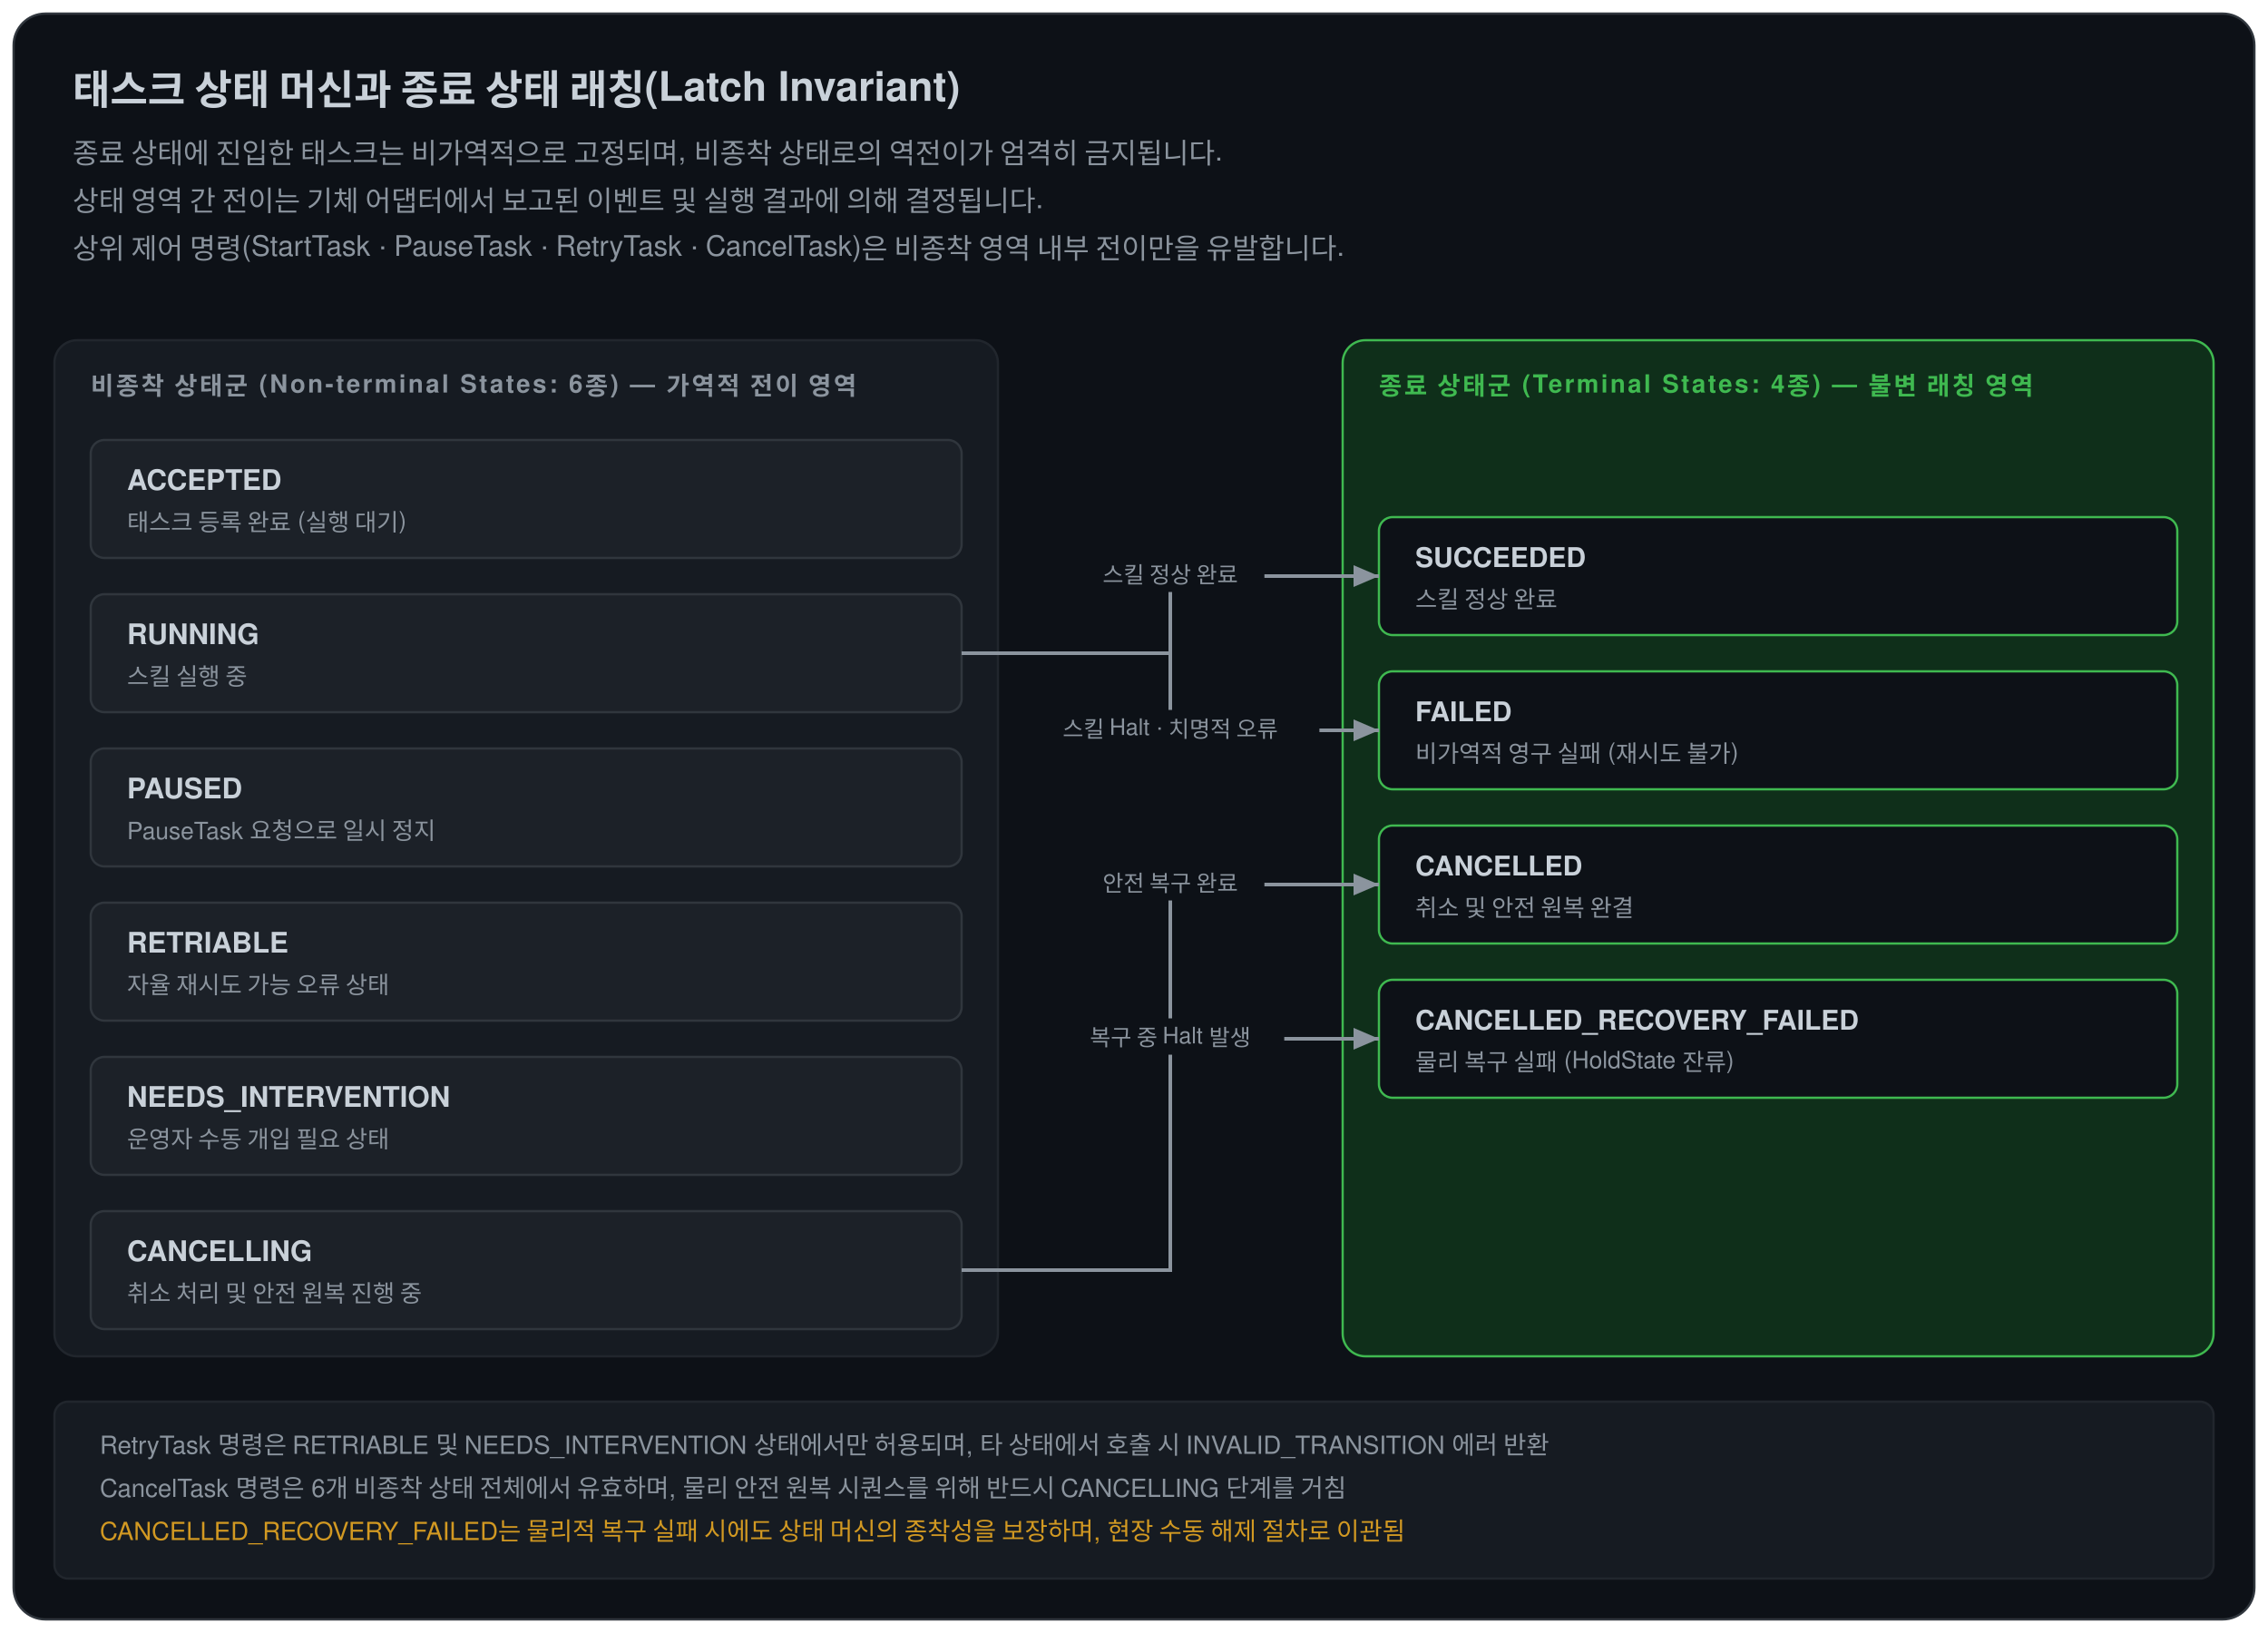
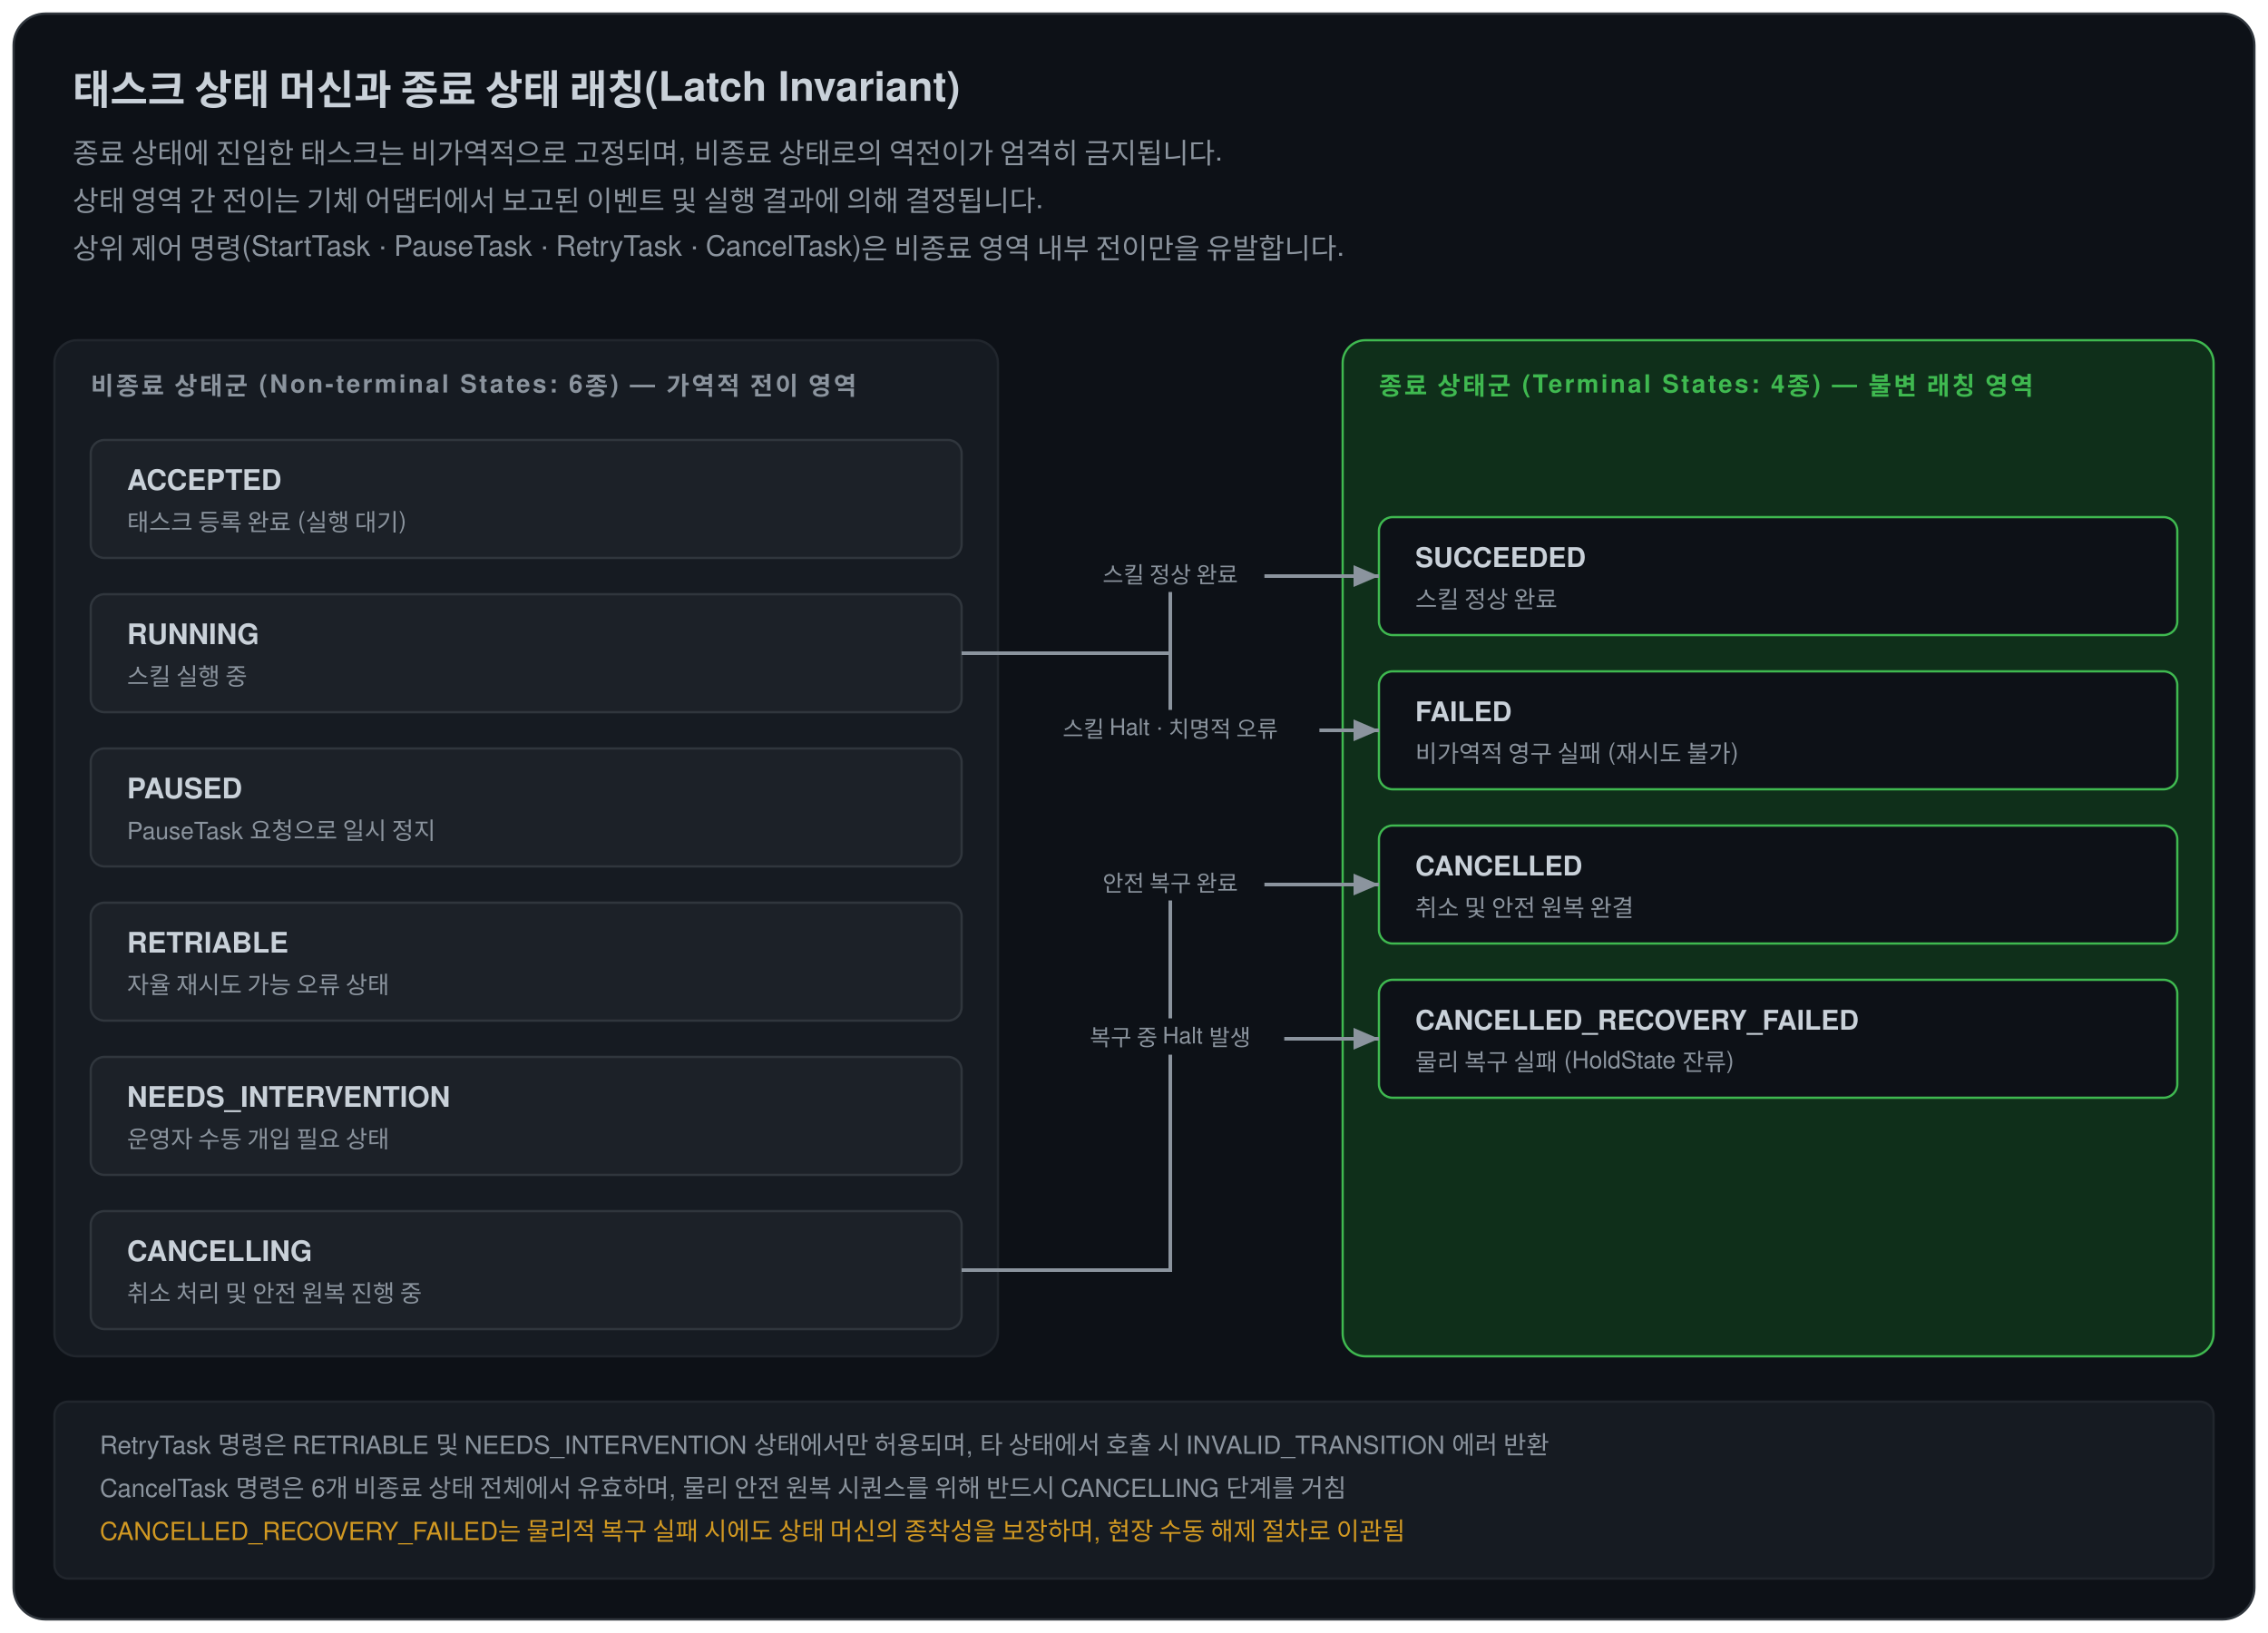
<svg xmlns="http://www.w3.org/2000/svg" width="1000" height="720" viewBox="0 0 1000 720" font-family="Malgun Gothic,Apple SD Gothic Neo,Noto Sans KR,Segoe UI,-apple-system,Helvetica,Arial,sans-serif">
  <defs>
    <marker id="am" markerWidth="9" markerHeight="9" refX="7" refY="3" orient="auto">
      <path d="M0,0 L7,3 L0,6 Z" fill="#8b949e" />
    </marker>
    <marker id="aw" markerWidth="9" markerHeight="9" refX="7" refY="3" orient="auto">
      <path d="M0,0 L7,3 L0,6 Z" fill="#d29922" />
    </marker>
  </defs>
  <rect x="6" y="6" width="988" height="708" rx="14" fill="#0d1117" stroke="#30363d" />
  <text x="32" y="46" font-size="18" font-weight="600" fill="#c9d1d9">태스크 상태 머신과 종료 상태 래칭(Latch Invariant)</text>
-   <text x="32" y="72" font-size="12.5" fill="#8b949e">종료 상태에 진입한 태스크는 비가역적으로 고정되며, 비종착 상태로의 역전이가 엄격히 금지됩니다.</text>
+   <text x="32" y="72" font-size="12.5" fill="#8b949e">종료 상태에 진입한 태스크는 비가역적으로 고정되며, 비종료 상태로의 역전이가 엄격히 금지됩니다.</text>
  <text x="32" y="93" font-size="12.5" fill="#8b949e">상태 영역 간 전이는 기체 어댑터에서 보고된 이벤트 및 실행 결과에 의해 결정됩니다.</text>
-   <text x="32" y="114" font-size="12.5" fill="#8b949e">상위 제어 명령(StartTask · PauseTask · RetryTask · CancelTask)은 비종착 영역 내부 전이만을 유발합니다.</text>
+   <text x="32" y="114" font-size="12.5" fill="#8b949e">상위 제어 명령(StartTask · PauseTask · RetryTask · CancelTask)은 비종료 영역 내부 전이만을 유발합니다.</text>
  <rect x="24" y="150" width="416" height="448" rx="10" fill="#161b22" stroke="#21262d" />
-   <text x="40" y="174" font-size="11" font-weight="700" letter-spacing="1" fill="#8b949e">비종착 상태군 (Non-terminal States: 6종) — 가역적 전이 영역</text>
+   <text x="40" y="174" font-size="11" font-weight="700" letter-spacing="1" fill="#8b949e">비종료 상태군 (Non-terminal States: 6종) — 가역적 전이 영역</text>
  <rect x="592" y="150" width="384" height="448" rx="10" fill="#0f2f1a" stroke="#3fb950" />
  <text x="608" y="174" font-size="11" font-weight="700" letter-spacing="1" fill="#3fb950">종료 상태군 (Terminal States: 4종) — 불변 래칭 영역</text>
  <rect x="40" y="194" width="384" height="52" rx="6" fill="#1c2128" stroke="#30363d" />
  <text x="56" y="216" font-size="12.5" font-weight="600" fill="#c9d1d9">ACCEPTED</text>
  <text x="56" y="234" font-size="10.5" fill="#8b949e">태스크 등록 완료 (실행 대기)</text>
  <rect x="40" y="262" width="384" height="52" rx="6" fill="#1c2128" stroke="#30363d" />
  <text x="56" y="284" font-size="12.5" font-weight="600" fill="#c9d1d9">RUNNING</text>
  <text x="56" y="302" font-size="10.5" fill="#8b949e">스킬 실행 중</text>
  <rect x="40" y="330" width="384" height="52" rx="6" fill="#1c2128" stroke="#30363d" />
  <text x="56" y="352" font-size="12.5" font-weight="600" fill="#c9d1d9">PAUSED</text>
  <text x="56" y="370" font-size="10.5" fill="#8b949e">PauseTask 요청으로 일시 정지</text>
  <rect x="40" y="398" width="384" height="52" rx="6" fill="#1c2128" stroke="#30363d" />
  <text x="56" y="420" font-size="12.5" font-weight="600" fill="#c9d1d9">RETRIABLE</text>
  <text x="56" y="438" font-size="10.5" fill="#8b949e">자율 재시도 가능 오류 상태</text>
  <rect x="40" y="466" width="384" height="52" rx="6" fill="#1c2128" stroke="#30363d" />
  <text x="56" y="488" font-size="12.5" font-weight="600" fill="#c9d1d9">NEEDS_INTERVENTION</text>
  <text x="56" y="506" font-size="10.5" fill="#8b949e">운영자 수동 개입 필요 상태</text>
  <rect x="40" y="534" width="384" height="52" rx="6" fill="#1c2128" stroke="#30363d" />
  <text x="56" y="556" font-size="12.5" font-weight="600" fill="#c9d1d9">CANCELLING</text>
  <text x="56" y="574" font-size="10.5" fill="#8b949e">취소 처리 및 안전 원복 진행 중</text>
  <rect x="608" y="228" width="352" height="52" rx="6" fill="#0d1117" stroke="#3fb950" />
  <text x="624" y="250" font-size="12" font-weight="600" fill="#c9d1d9">SUCCEEDED</text>
  <text x="624" y="268" font-size="10.5" fill="#8b949e">스킬 정상 완료</text>
  <rect x="608" y="296" width="352" height="52" rx="6" fill="#0d1117" stroke="#3fb950" />
  <text x="624" y="318" font-size="12" font-weight="600" fill="#c9d1d9">FAILED</text>
  <text x="624" y="336" font-size="10.5" fill="#8b949e">비가역적 영구 실패 (재시도 불가)</text>
  <rect x="608" y="364" width="352" height="52" rx="6" fill="#0d1117" stroke="#3fb950" />
  <text x="624" y="386" font-size="12" font-weight="600" fill="#c9d1d9">CANCELLED</text>
  <text x="624" y="404" font-size="10.5" fill="#8b949e">취소 및 안전 원복 완결</text>
  <rect x="608" y="432" width="352" height="52" rx="6" fill="#0d1117" stroke="#3fb950" />
  <text x="624" y="454" font-size="12" font-weight="600" fill="#c9d1d9">CANCELLED_RECOVERY_FAILED</text>
  <text x="624" y="472" font-size="10.5" fill="#8b949e">물리 복구 실패 (HoldState 잔류)</text>
  <polyline points="424,288 516,288 516,254 608,254" fill="none" stroke="#8b949e" stroke-width="1.6" marker-end="url(#am)" />
  <rect x="474.5" y="245" width="83" height="16" rx="3" fill="#0d1117" />
  <text x="516" y="257" font-size="10" text-anchor="middle" fill="#8b949e">스킬 정상 완료</text>
  <polyline points="424,288 516,288 516,322 608,322" fill="none" stroke="#8b949e" stroke-width="1.6" marker-end="url(#am)" />
  <rect x="450.25" y="313" width="131.5" height="16" rx="3" fill="#0d1117" />
  <text x="516" y="325" font-size="10" text-anchor="middle" fill="#8b949e">스킬 Halt · 치명적 오류</text>
  <polyline points="424,560 516,560 516,390 608,390" fill="none" stroke="#8b949e" stroke-width="1.6" marker-end="url(#am)" />
  <rect x="474.5" y="381" width="83" height="16" rx="3" fill="#0d1117" />
  <text x="516" y="393" font-size="10" text-anchor="middle" fill="#8b949e">안전 복구 완료</text>
  <polyline points="424,560 516,560 516,458 608,458" fill="none" stroke="#8b949e" stroke-width="1.6" marker-end="url(#am)" />
  <rect x="465.75" y="449" width="100.5" height="16" rx="3" fill="#0d1117" />
  <text x="516" y="461" font-size="10" text-anchor="middle" fill="#8b949e">복구 중 Halt 발생</text>
  <rect x="24" y="618" width="952" height="78" rx="6" fill="#161b22" stroke="#21262d" />
  <text x="44" y="641" font-size="11" fill="#8b949e">RetryTask 명령은 RETRIABLE 및 NEEDS_INTERVENTION 상태에서만 허용되며, 타 상태에서 호출 시 INVALID_TRANSITION 에러 반환</text>
-   <text x="44" y="660" font-size="11" fill="#8b949e">CancelTask 명령은 6개 비종착 상태 전체에서 유효하며, 물리 안전 원복 시퀀스를 위해 반드시 CANCELLING 단계를 거침</text>
+   <text x="44" y="660" font-size="11" fill="#8b949e">CancelTask 명령은 6개 비종료 상태 전체에서 유효하며, 물리 안전 원복 시퀀스를 위해 반드시 CANCELLING 단계를 거침</text>
  <text x="44" y="679" font-size="11" fill="#d29922">CANCELLED_RECOVERY_FAILED는 물리적 복구 실패 시에도 상태 머신의 종착성을 보장하며, 현장 수동 해제 절차로 이관됨</text>
</svg>
